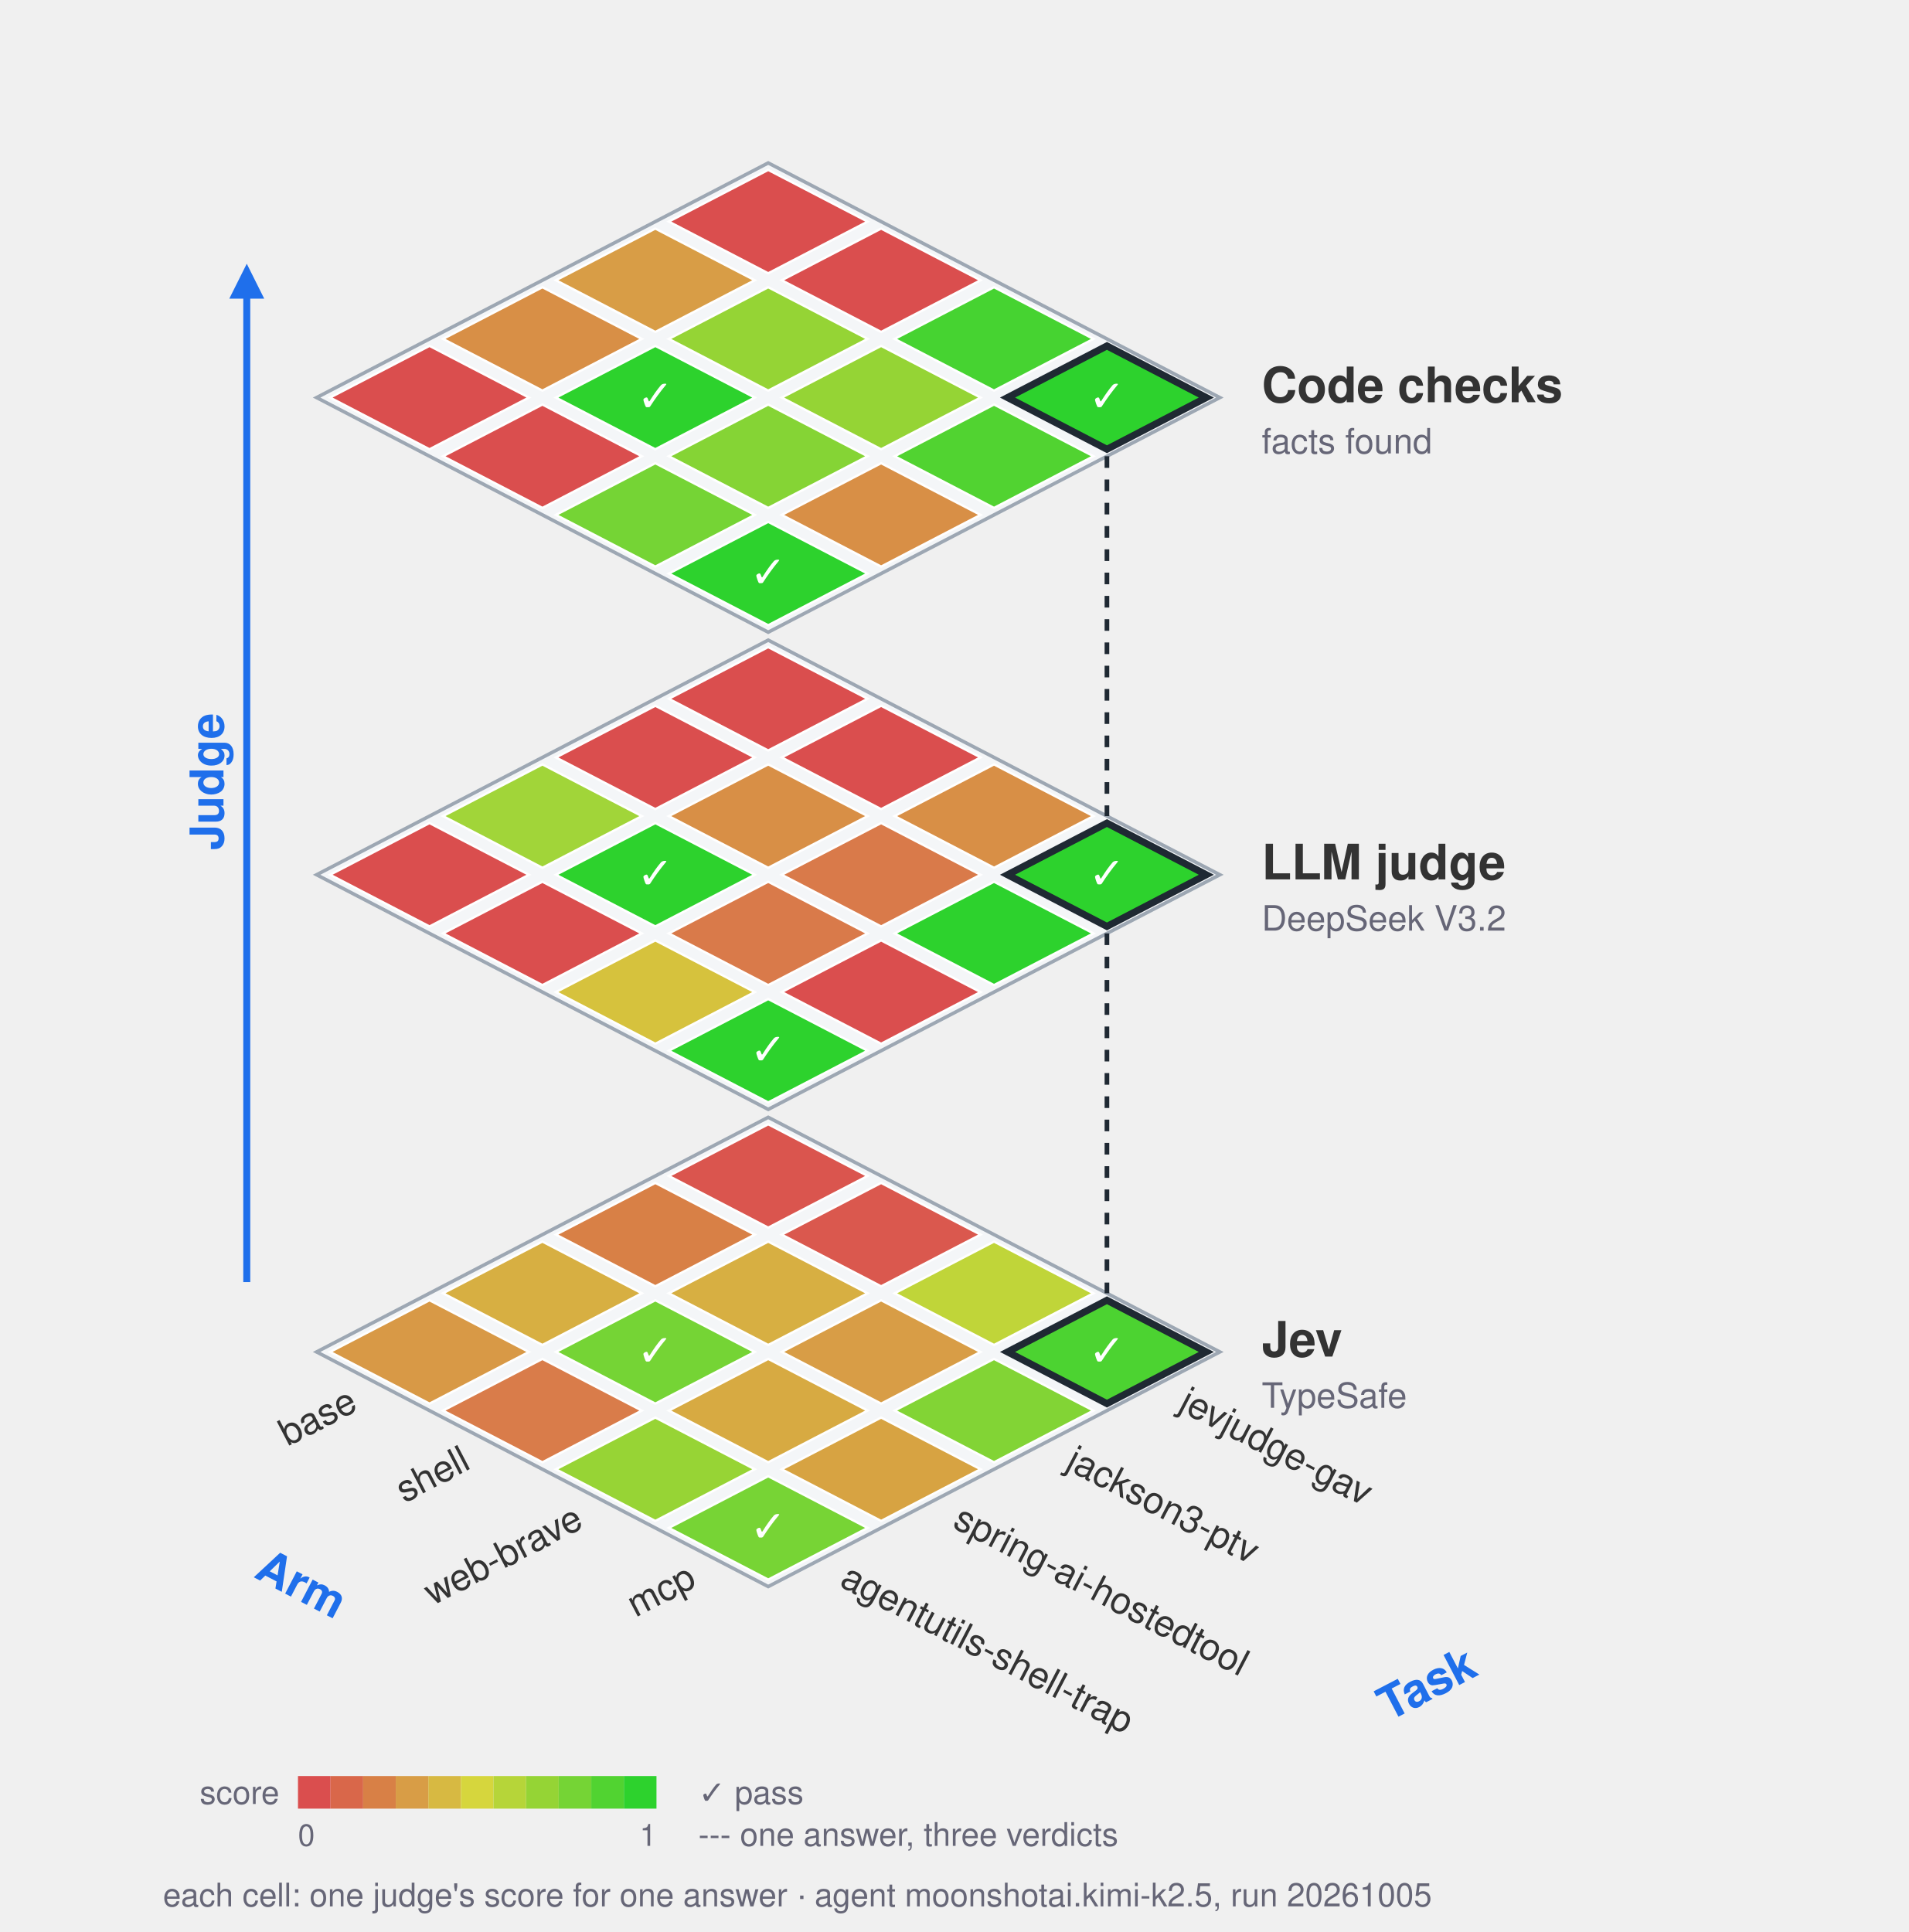
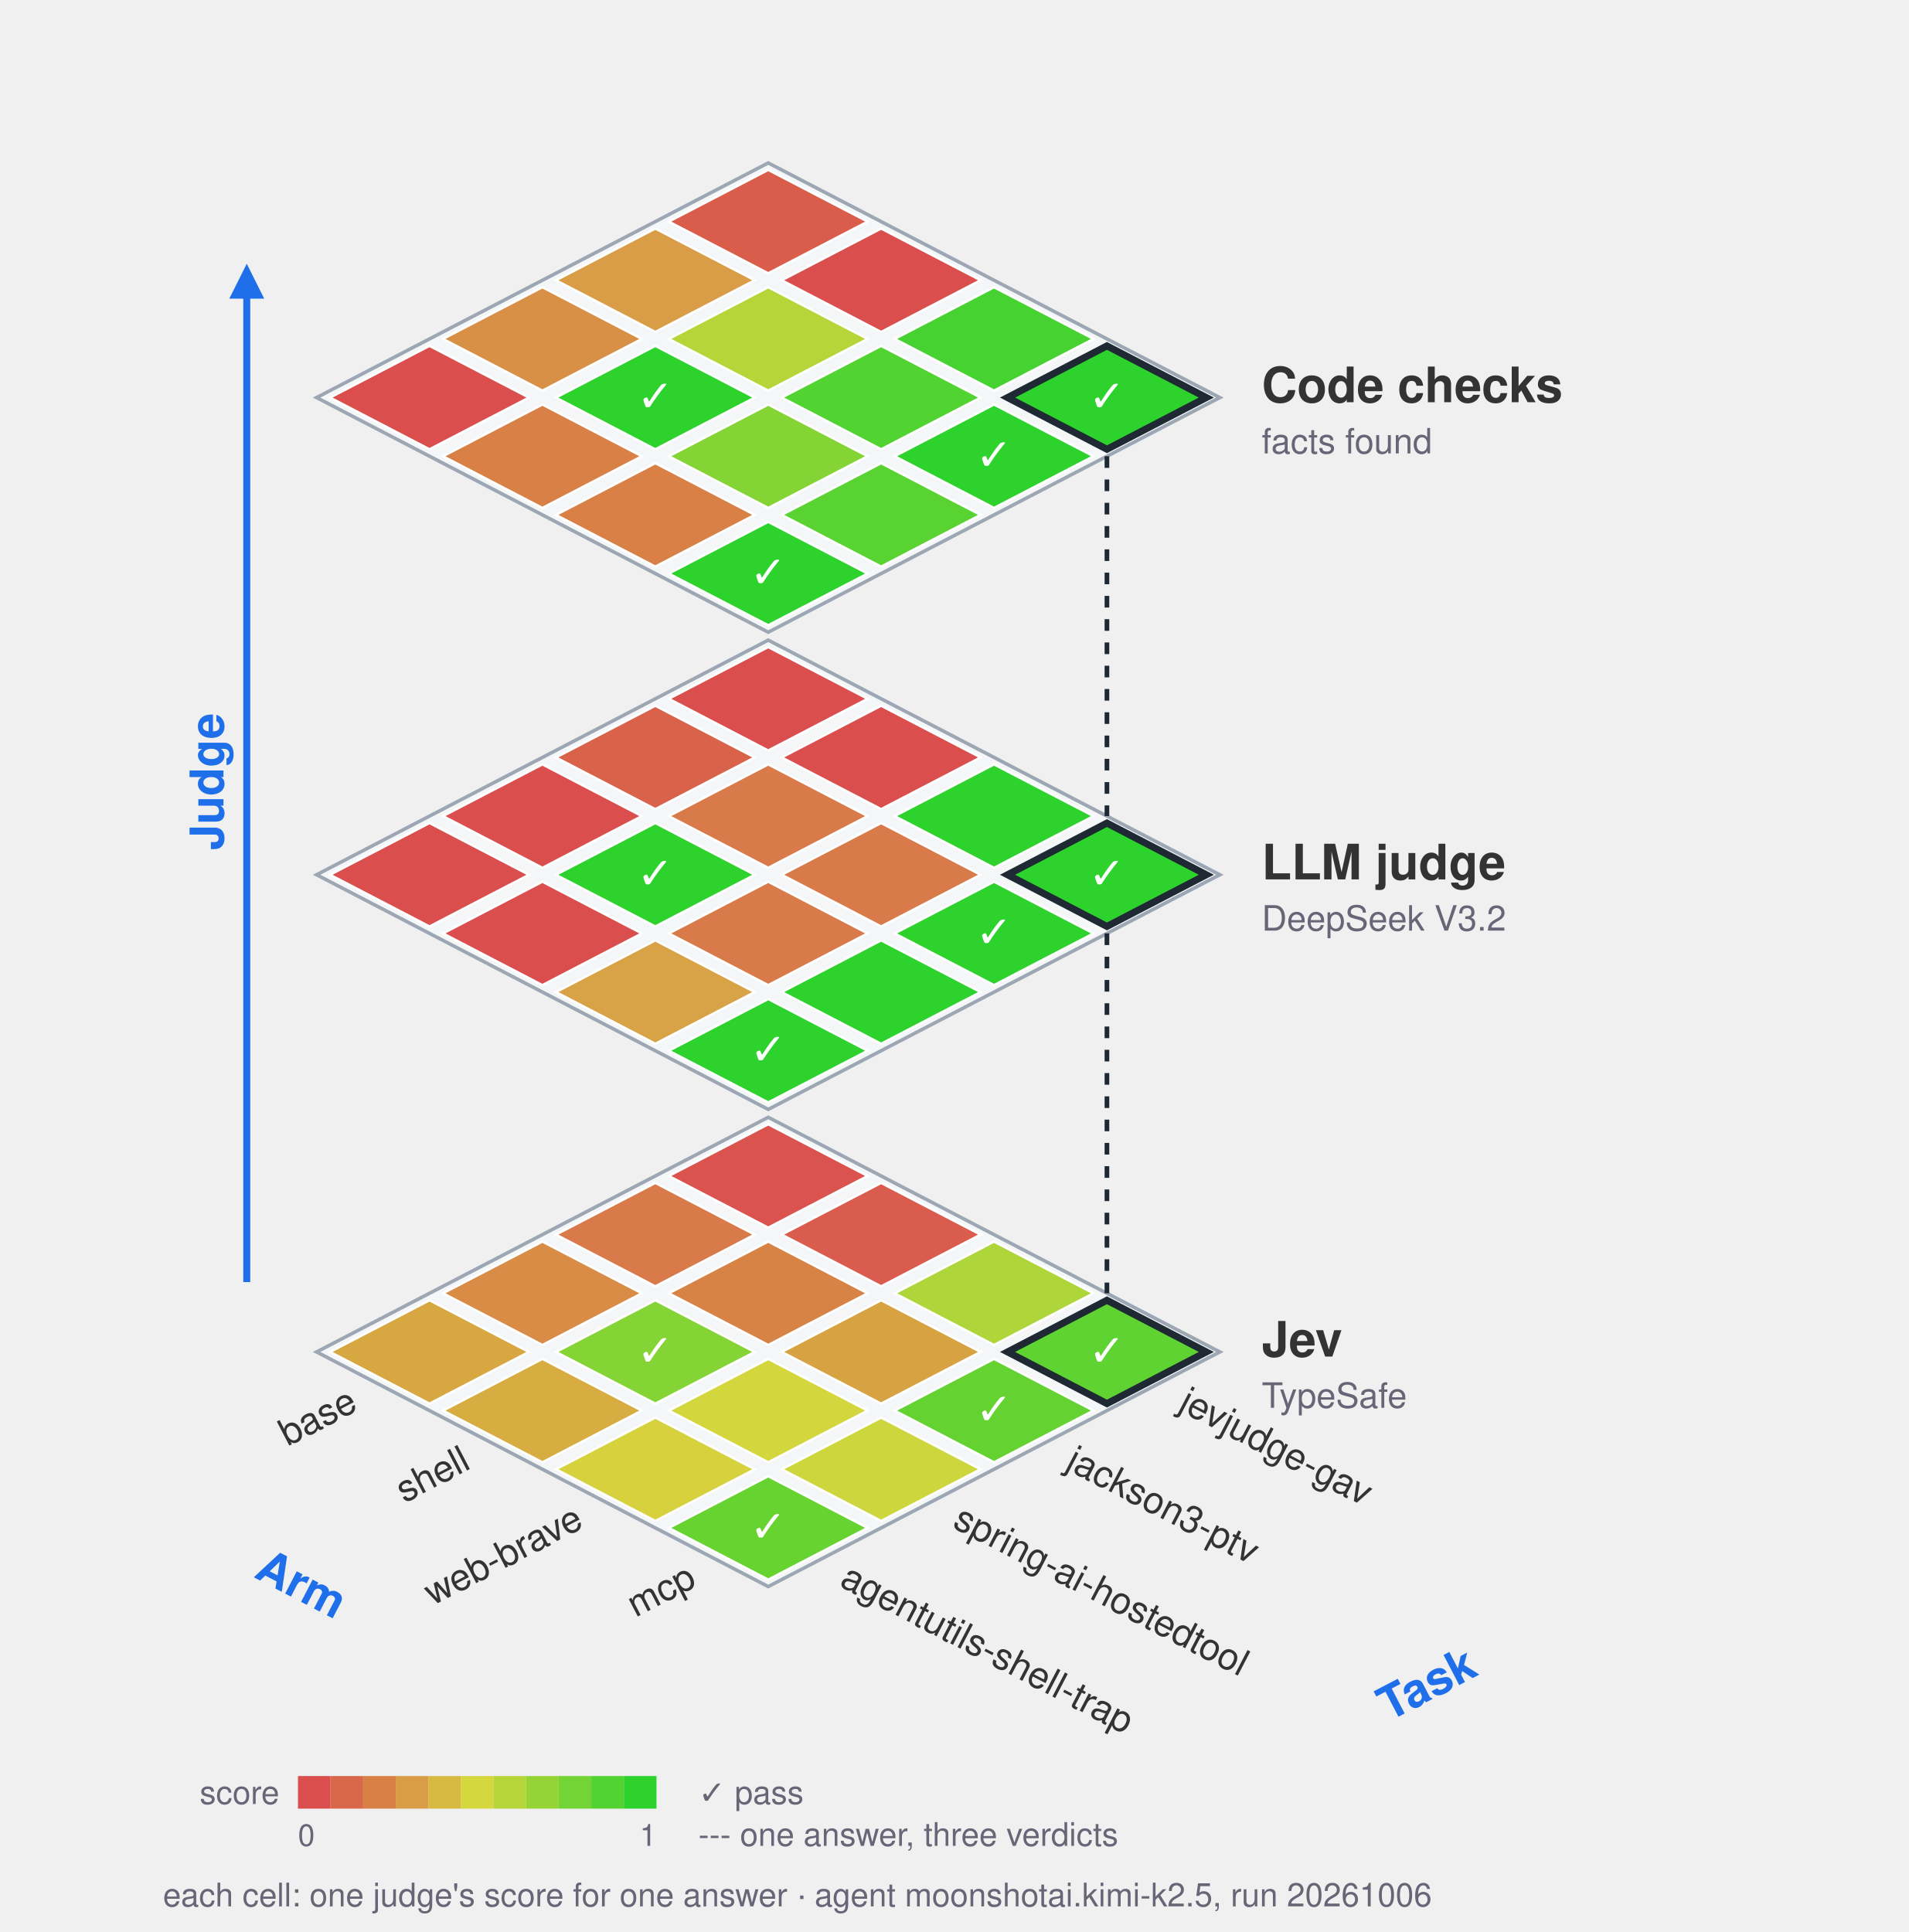
<svg xmlns="http://www.w3.org/2000/svg" viewBox="0 0 820 830" width="820" height="830" font-family="Helvetica, Arial, sans-serif">
  <defs>
    <marker id="arrow" viewBox="0 0 10 10" refX="5" refY="5" markerWidth="5" markerHeight="5" orient="auto-start-reverse">
      <path d="M 0 0 L 10 5 L 0 10 z" fill="#1f6feb" />
    </marker>
  </defs>
  <polygon points="330.0,70.0 524.0,170.8 330.0,271.6 136.0,170.8" fill="#f4f6f8" stroke="#9aa5b1" stroke-width="1.5" opacity="0.97" />
-   <polygon points="330.0,73.0 372.7,95.2 330.0,117.4 287.3,95.2" fill="hsl(0,65%,58%)" stroke="white" stroke-width="1" />
+   <polygon points="330.0,73.0 372.7,95.2 330.0,117.4 287.3,95.2" fill="hsl(8,65%,57%)" stroke="white" stroke-width="1" />
  <polygon points="281.5,98.2 324.2,120.4 281.5,142.6 238.8,120.4" fill="hsl(36,65%,56%)" stroke="white" stroke-width="1" />
  <polygon points="233.0,123.4 275.7,145.6 233.0,167.8 190.3,145.6" fill="hsl(30,65%,56%)" stroke="white" stroke-width="1" />
  <polygon points="184.5,148.6 227.2,170.8 184.5,193.0 141.8,170.8" fill="hsl(0,65%,58%)" stroke="white" stroke-width="1" />
  <polygon points="378.5,98.2 421.2,120.4 378.5,142.6 335.8,120.4" fill="hsl(0,65%,58%)" stroke="white" stroke-width="1" />
-   <polygon points="330.0,123.4 372.7,145.6 330.0,167.8 287.3,145.6" fill="hsl(84,65%,52%)" stroke="white" stroke-width="1" />
+   <polygon points="330.0,123.4 372.7,145.6 330.0,167.8 287.3,145.6" fill="hsl(72,65%,53%)" stroke="white" stroke-width="1" />
  <polygon points="281.5,148.6 324.2,170.8 281.5,193.0 238.8,170.8" fill="hsl(120,65%,50%)" stroke="white" stroke-width="1" />
  <text x="281.5" y="176.8" font-size="19" text-anchor="middle" font-weight="bold" fill="white">✓</text>
-   <polygon points="233.0,173.8 275.7,196.0 233.0,218.2 190.3,196.0" fill="hsl(0,65%,58%)" stroke="white" stroke-width="1" />
+   <polygon points="233.0,173.8 275.7,196.0 233.0,218.2 190.3,196.0" fill="hsl(24,65%,56%)" stroke="white" stroke-width="1" />
  <polygon points="427.0,123.4 469.7,145.6 427.0,167.8 384.3,145.6" fill="hsl(112,65%,51%)" stroke="white" stroke-width="1" />
-   <polygon points="378.5,148.6 421.2,170.8 378.5,193.0 335.8,170.8" fill="hsl(84,65%,52%)" stroke="white" stroke-width="1" />
+   <polygon points="378.5,148.6 421.2,170.8 378.5,193.0 335.8,170.8" fill="hsl(108,65%,51%)" stroke="white" stroke-width="1" />
  <polygon points="330.0,173.8 372.7,196.0 330.0,218.2 287.3,196.0" fill="hsl(90,65%,52%)" stroke="white" stroke-width="1" />
-   <polygon points="281.5,199.0 324.2,221.2 281.5,243.4 238.8,221.2" fill="hsl(96,65%,52%)" stroke="white" stroke-width="1" />
+   <polygon points="281.5,199.0 324.2,221.2 281.5,243.4 238.8,221.2" fill="hsl(24,65%,56%)" stroke="white" stroke-width="1" />
  <polygon points="475.5,148.6 518.2,170.8 475.5,193.0 432.8,170.8" fill="hsl(120,65%,50%)" stroke="#1f2933" stroke-width="3" />
  <text x="475.5" y="176.8" font-size="19" text-anchor="middle" font-weight="bold" fill="white">✓</text>
-   <polygon points="427.0,173.8 469.7,196.0 427.0,218.2 384.3,196.0" fill="hsl(108,65%,51%)" stroke="white" stroke-width="1" />
-   <polygon points="378.5,199.0 421.2,221.2 378.5,243.4 335.8,221.2" fill="hsl(30,65%,56%)" stroke="white" stroke-width="1" />
+   <polygon points="427.0,173.8 469.7,196.0 427.0,218.2 384.3,196.0" fill="hsl(120,65%,50%)" stroke="white" stroke-width="1" />
+   <text x="427.0" y="202.0" font-size="19" text-anchor="middle" font-weight="bold" fill="white">✓</text>
+   <polygon points="378.5,199.0 421.2,221.2 378.5,243.4 335.8,221.2" fill="hsl(105,65%,51%)" stroke="white" stroke-width="1" />
  <polygon points="330.0,224.2 372.7,246.4 330.0,268.6 287.3,246.4" fill="hsl(120,65%,50%)" stroke="white" stroke-width="1" />
  <text x="330.0" y="252.4" font-size="19" text-anchor="middle" font-weight="bold" fill="white">✓</text>
  <text x="542.0" y="172.8" font-size="21" text-anchor="start" font-weight="bold" fill="#333">Code checks</text>
  <text x="542.0" y="194.8" font-size="15" text-anchor="start" font-weight="normal" fill="#667">facts found</text>
  <polygon points="330.0,275.0 524.0,375.8 330.0,476.6 136.0,375.8" fill="#f4f6f8" stroke="#9aa5b1" stroke-width="1.5" opacity="0.97" />
  <polygon points="330.0,278.0 372.7,300.2 330.0,322.4 287.3,300.2" fill="hsl(0,65%,58%)" stroke="white" stroke-width="1" />
-   <polygon points="281.5,303.2 324.2,325.4 281.5,347.6 238.8,325.4" fill="hsl(0,65%,58%)" stroke="white" stroke-width="1" />
-   <polygon points="233.0,328.4 275.7,350.6 233.0,372.8 190.3,350.6" fill="hsl(80,65%,53%)" stroke="white" stroke-width="1" />
+   <polygon points="281.5,303.2 324.2,325.4 281.5,347.6 238.8,325.4" fill="hsl(10,65%,57%)" stroke="white" stroke-width="1" />
+   <polygon points="233.0,328.4 275.7,350.6 233.0,372.8 190.3,350.6" fill="hsl(0,65%,58%)" stroke="white" stroke-width="1" />
  <polygon points="184.5,353.6 227.2,375.8 184.5,398.0 141.8,375.8" fill="hsl(0,65%,58%)" stroke="white" stroke-width="1" />
  <polygon points="378.5,303.2 421.2,325.4 378.5,347.6 335.8,325.4" fill="hsl(0,65%,58%)" stroke="white" stroke-width="1" />
-   <polygon points="330.0,328.4 372.7,350.6 330.0,372.8 287.3,350.6" fill="hsl(30,65%,56%)" stroke="white" stroke-width="1" />
+   <polygon points="330.0,328.4 372.7,350.6 330.0,372.8 287.3,350.6" fill="hsl(20,65%,57%)" stroke="white" stroke-width="1" />
  <polygon points="281.5,353.6 324.2,375.8 281.5,398.0 238.8,375.8" fill="hsl(120,65%,50%)" stroke="white" stroke-width="1" />
  <text x="281.5" y="381.8" font-size="19" text-anchor="middle" font-weight="bold" fill="white">✓</text>
  <polygon points="233.0,378.8 275.7,401.0 233.0,423.2 190.3,401.0" fill="hsl(0,65%,58%)" stroke="white" stroke-width="1" />
-   <polygon points="427.0,328.4 469.7,350.6 427.0,372.8 384.3,350.6" fill="hsl(30,65%,56%)" stroke="white" stroke-width="1" />
+   <polygon points="427.0,328.4 469.7,350.6 427.0,372.8 384.3,350.6" fill="hsl(120,65%,50%)" stroke="white" stroke-width="1" />
  <polygon points="378.5,353.6 421.2,375.8 378.5,398.0 335.8,375.8" fill="hsl(20,65%,57%)" stroke="white" stroke-width="1" />
  <polygon points="330.0,378.8 372.7,401.0 330.0,423.2 287.3,401.0" fill="hsl(20,65%,57%)" stroke="white" stroke-width="1" />
-   <polygon points="281.5,404.0 324.2,426.2 281.5,448.4 238.8,426.2" fill="hsl(52,65%,54%)" stroke="white" stroke-width="1" />
+   <polygon points="281.5,404.0 324.2,426.2 281.5,448.4 238.8,426.2" fill="hsl(38,65%,56%)" stroke="white" stroke-width="1" />
  <polygon points="475.5,353.6 518.2,375.8 475.5,398.0 432.8,375.8" fill="hsl(120,65%,50%)" stroke="#1f2933" stroke-width="3" />
  <text x="475.5" y="381.8" font-size="19" text-anchor="middle" font-weight="bold" fill="white">✓</text>
  <polygon points="427.0,378.8 469.7,401.0 427.0,423.2 384.3,401.0" fill="hsl(120,65%,50%)" stroke="white" stroke-width="1" />
-   <polygon points="378.5,404.0 421.2,426.2 378.5,448.4 335.8,426.2" fill="hsl(0,65%,58%)" stroke="white" stroke-width="1" />
+   <text x="427.0" y="407.0" font-size="19" text-anchor="middle" font-weight="bold" fill="white">✓</text>
+   <polygon points="378.5,404.0 421.2,426.2 378.5,448.4 335.8,426.2" fill="hsl(120,65%,50%)" stroke="white" stroke-width="1" />
  <polygon points="330.0,429.2 372.7,451.4 330.0,473.6 287.3,451.4" fill="hsl(120,65%,50%)" stroke="white" stroke-width="1" />
  <text x="330.0" y="457.4" font-size="19" text-anchor="middle" font-weight="bold" fill="white">✓</text>
  <text x="542.0" y="377.8" font-size="21" text-anchor="start" font-weight="bold" fill="#333">LLM judge</text>
  <text x="542.0" y="399.8" font-size="15" text-anchor="start" font-weight="normal" fill="#667">DeepSeek V3.2</text>
  <polygon points="330.0,480.0 524.0,580.8 330.0,681.6 136.0,580.8" fill="#f4f6f8" stroke="#9aa5b1" stroke-width="1.5" opacity="0.97" />
-   <polygon points="330.0,483.0 372.7,505.2 330.0,527.4 287.3,505.2" fill="hsl(3,65%,58%)" stroke="white" stroke-width="1" />
-   <polygon points="281.5,508.2 324.2,530.4 281.5,552.6 238.8,530.4" fill="hsl(24,65%,56%)" stroke="white" stroke-width="1" />
-   <polygon points="233.0,533.4 275.7,555.6 233.0,577.8 190.3,555.6" fill="hsl(44,65%,55%)" stroke="white" stroke-width="1" />
-   <polygon points="184.5,558.6 227.2,580.8 184.5,603.0 141.8,580.8" fill="hsl(34,65%,56%)" stroke="white" stroke-width="1" />
-   <polygon points="378.5,508.2 421.2,530.4 378.5,552.6 335.8,530.4" fill="hsl(4,65%,58%)" stroke="white" stroke-width="1" />
-   <polygon points="330.0,533.4 372.7,555.6 330.0,577.8 287.3,555.6" fill="hsl(44,65%,55%)" stroke="white" stroke-width="1" />
-   <polygon points="281.5,558.6 324.2,580.8 281.5,603.0 238.8,580.8" fill="hsl(96,65%,52%)" stroke="white" stroke-width="1" />
+   <polygon points="330.0,483.0 372.7,505.2 330.0,527.4 287.3,505.2" fill="hsl(2,65%,58%)" stroke="white" stroke-width="1" />
+   <polygon points="281.5,508.2 324.2,530.4 281.5,552.6 238.8,530.4" fill="hsl(20,65%,57%)" stroke="white" stroke-width="1" />
+   <polygon points="233.0,533.4 275.7,555.6 233.0,577.8 190.3,555.6" fill="hsl(29,65%,56%)" stroke="white" stroke-width="1" />
+   <polygon points="184.5,558.6 227.2,580.8 184.5,603.0 141.8,580.8" fill="hsl(41,65%,55%)" stroke="white" stroke-width="1" />
+   <polygon points="378.5,508.2 421.2,530.4 378.5,552.6 335.8,530.4" fill="hsl(6,65%,58%)" stroke="white" stroke-width="1" />
+   <polygon points="330.0,533.4 372.7,555.6 330.0,577.8 287.3,555.6" fill="hsl(25,65%,56%)" stroke="white" stroke-width="1" />
+   <polygon points="281.5,558.6 324.2,580.8 281.5,603.0 238.8,580.8" fill="hsl(90,65%,52%)" stroke="white" stroke-width="1" />
  <text x="281.5" y="586.8" font-size="19" text-anchor="middle" font-weight="bold" fill="white">✓</text>
-   <polygon points="233.0,583.8 275.7,606.0 233.0,628.2 190.3,606.0" fill="hsl(21,65%,57%)" stroke="white" stroke-width="1" />
-   <polygon points="427.0,533.4 469.7,555.6 427.0,577.8 384.3,555.6" fill="hsl(68,65%,53%)" stroke="white" stroke-width="1" />
-   <polygon points="378.5,558.6 421.2,580.8 378.5,603.0 335.8,580.8" fill="hsl(36,65%,56%)" stroke="white" stroke-width="1" />
-   <polygon points="330.0,583.8 372.7,606.0 330.0,628.2 287.3,606.0" fill="hsl(42,65%,55%)" stroke="white" stroke-width="1" />
-   <polygon points="281.5,609.0 324.2,631.2 281.5,653.4 238.8,631.2" fill="hsl(83,65%,52%)" stroke="white" stroke-width="1" />
-   <polygon points="475.5,558.6 518.2,580.8 475.5,603.0 432.8,580.8" fill="hsl(110,65%,51%)" stroke="#1f2933" stroke-width="3" />
+   <polygon points="233.0,583.8 275.7,606.0 233.0,628.2 190.3,606.0" fill="hsl(43,65%,55%)" stroke="white" stroke-width="1" />
+   <polygon points="427.0,533.4 469.7,555.6 427.0,577.8 384.3,555.6" fill="hsl(75,65%,53%)" stroke="white" stroke-width="1" />
+   <polygon points="378.5,558.6 421.2,580.8 378.5,603.0 335.8,580.8" fill="hsl(39,65%,55%)" stroke="white" stroke-width="1" />
+   <polygon points="330.0,583.8 372.7,606.0 330.0,628.2 287.3,606.0" fill="hsl(61,65%,54%)" stroke="white" stroke-width="1" />
+   <polygon points="281.5,609.0 324.2,631.2 281.5,653.4 238.8,631.2" fill="hsl(58,65%,54%)" stroke="white" stroke-width="1" />
+   <polygon points="475.5,558.6 518.2,580.8 475.5,603.0 432.8,580.8" fill="hsl(103,65%,51%)" stroke="#1f2933" stroke-width="3" />
  <text x="475.5" y="586.8" font-size="19" text-anchor="middle" font-weight="bold" fill="white">✓</text>
-   <polygon points="427.0,583.8 469.7,606.0 427.0,628.2 384.3,606.0" fill="hsl(91,65%,52%)" stroke="white" stroke-width="1" />
-   <polygon points="378.5,609.0 421.2,631.2 378.5,653.4 335.8,631.2" fill="hsl(39,65%,55%)" stroke="white" stroke-width="1" />
-   <polygon points="330.0,634.2 372.7,656.4 330.0,678.6 287.3,656.4" fill="hsl(95,65%,52%)" stroke="white" stroke-width="1" />
+   <polygon points="427.0,583.8 469.7,606.0 427.0,628.2 384.3,606.0" fill="hsl(101,65%,51%)" stroke="white" stroke-width="1" />
+   <text x="427.0" y="612.0" font-size="19" text-anchor="middle" font-weight="bold" fill="white">✓</text>
+   <polygon points="378.5,609.0 421.2,631.2 378.5,653.4 335.8,631.2" fill="hsl(63,65%,54%)" stroke="white" stroke-width="1" />
+   <polygon points="330.0,634.2 372.7,656.4 330.0,678.6 287.3,656.4" fill="hsl(100,65%,51%)" stroke="white" stroke-width="1" />
  <text x="330.0" y="662.4" font-size="19" text-anchor="middle" font-weight="bold" fill="white">✓</text>
  <text x="542.0" y="582.8" font-size="21" text-anchor="start" font-weight="bold" fill="#333">Jev</text>
  <text x="542.0" y="604.8" font-size="15" text-anchor="start" font-weight="normal" fill="#667">TypeSafe</text>
  <line x1="475.5" y1="196.0" x2="475.5" y2="350.6" stroke="#1f2933" stroke-width="2" stroke-dasharray="5,5" />
  <line x1="475.5" y1="401.0" x2="475.5" y2="555.6" stroke="#1f2933" stroke-width="2" stroke-dasharray="5,5" />
  <text x="154.3" y="605.4" font-size="16" text-anchor="end" font-weight="normal" fill="#333" transform="rotate(-27.5 154.3 605.4)">base</text>
  <text x="202.8" y="630.6" font-size="16" text-anchor="end" font-weight="normal" fill="#333" transform="rotate(-27.5 202.8 630.6)">shell</text>
  <text x="251.3" y="655.8" font-size="16" text-anchor="end" font-weight="normal" fill="#333" transform="rotate(-27.5 251.3 655.8)">web-brave</text>
  <text x="299.8" y="681.0" font-size="16" text-anchor="end" font-weight="normal" fill="#333" transform="rotate(-27.5 299.8 681.0)">mcp</text>
  <text x="505.7" y="605.4" font-size="16" text-anchor="start" font-weight="normal" fill="#333" transform="rotate(27.5 505.7 605.4)">jevjudge-gav</text>
  <text x="457.2" y="630.6" font-size="16" text-anchor="start" font-weight="normal" fill="#333" transform="rotate(27.5 457.2 630.6)">jackson3-ptv</text>
  <text x="408.7" y="655.8" font-size="16" text-anchor="start" font-weight="normal" fill="#333" transform="rotate(27.5 408.7 655.8)">spring-ai-hostedtool</text>
  <text x="360.2" y="681.0" font-size="16" text-anchor="start" font-weight="normal" fill="#333" transform="rotate(27.5 360.2 681.0)">agentutils-shell-trap</text>
  <text x="126.3" y="686.6" font-size="20" text-anchor="middle" font-weight="bold" fill="#1f6feb" transform="rotate(27.5 126.3 686.6)">Arm</text>
  <text x="616.1" y="729.5" font-size="20" text-anchor="middle" font-weight="bold" fill="#1f6feb" transform="rotate(-27.5 616.1 729.5)">Task</text>
  <line x1="106.0" y1="550.8" x2="106.0" y2="120.8" stroke="#1f6feb" stroke-width="3" marker-end="url(#arrow)" />
  <text x="96.0" y="335.8" font-size="20" text-anchor="middle" font-weight="bold" fill="#1f6feb" transform="rotate(-90.0 96.0 335.8)">Judge</text>
  <text x="120.0" y="775.0" font-size="14" text-anchor="end" font-weight="normal" fill="#667">score</text>
  <rect x="128" y="763" width="14" height="14" fill="hsl(0,65%,58%)" />
  <rect x="142" y="763" width="14" height="14" fill="hsl(12,65%,57%)" />
  <rect x="156" y="763" width="14" height="14" fill="hsl(24,65%,56%)" />
  <rect x="170" y="763" width="14" height="14" fill="hsl(36,65%,56%)" />
  <rect x="184" y="763" width="14" height="14" fill="hsl(48,65%,55%)" />
  <rect x="198" y="763" width="14" height="14" fill="hsl(60,65%,54%)" />
  <rect x="212" y="763" width="14" height="14" fill="hsl(72,65%,53%)" />
  <rect x="226" y="763" width="14" height="14" fill="hsl(84,65%,52%)" />
  <rect x="240" y="763" width="14" height="14" fill="hsl(96,65%,52%)" />
  <rect x="254" y="763" width="14" height="14" fill="hsl(108,65%,51%)" />
  <rect x="268" y="763" width="14" height="14" fill="hsl(120,65%,50%)" />
  <text x="128.0" y="793.0" font-size="13" text-anchor="start" font-weight="normal" fill="#667">0</text>
  <text x="282.0" y="793.0" font-size="13" text-anchor="end" font-weight="normal" fill="#667">1</text>
  <text x="300.0" y="775.0" font-size="14" text-anchor="start" font-weight="normal" fill="#667">✓ pass</text>
  <text x="300.0" y="793.0" font-size="14" text-anchor="start" font-weight="normal" fill="#667">--- one answer, three verdicts</text>
-   <text x="70.0" y="819.0" font-size="14" text-anchor="start" font-weight="normal" fill="#667">each cell: one judge's score for one answer · agent moonshotai.kimi-k2.5, run 20261005</text>
+   <text x="70.0" y="819.0" font-size="14" text-anchor="start" font-weight="normal" fill="#667">each cell: one judge's score for one answer · agent moonshotai.kimi-k2.5, run 20261006</text>
</svg>
